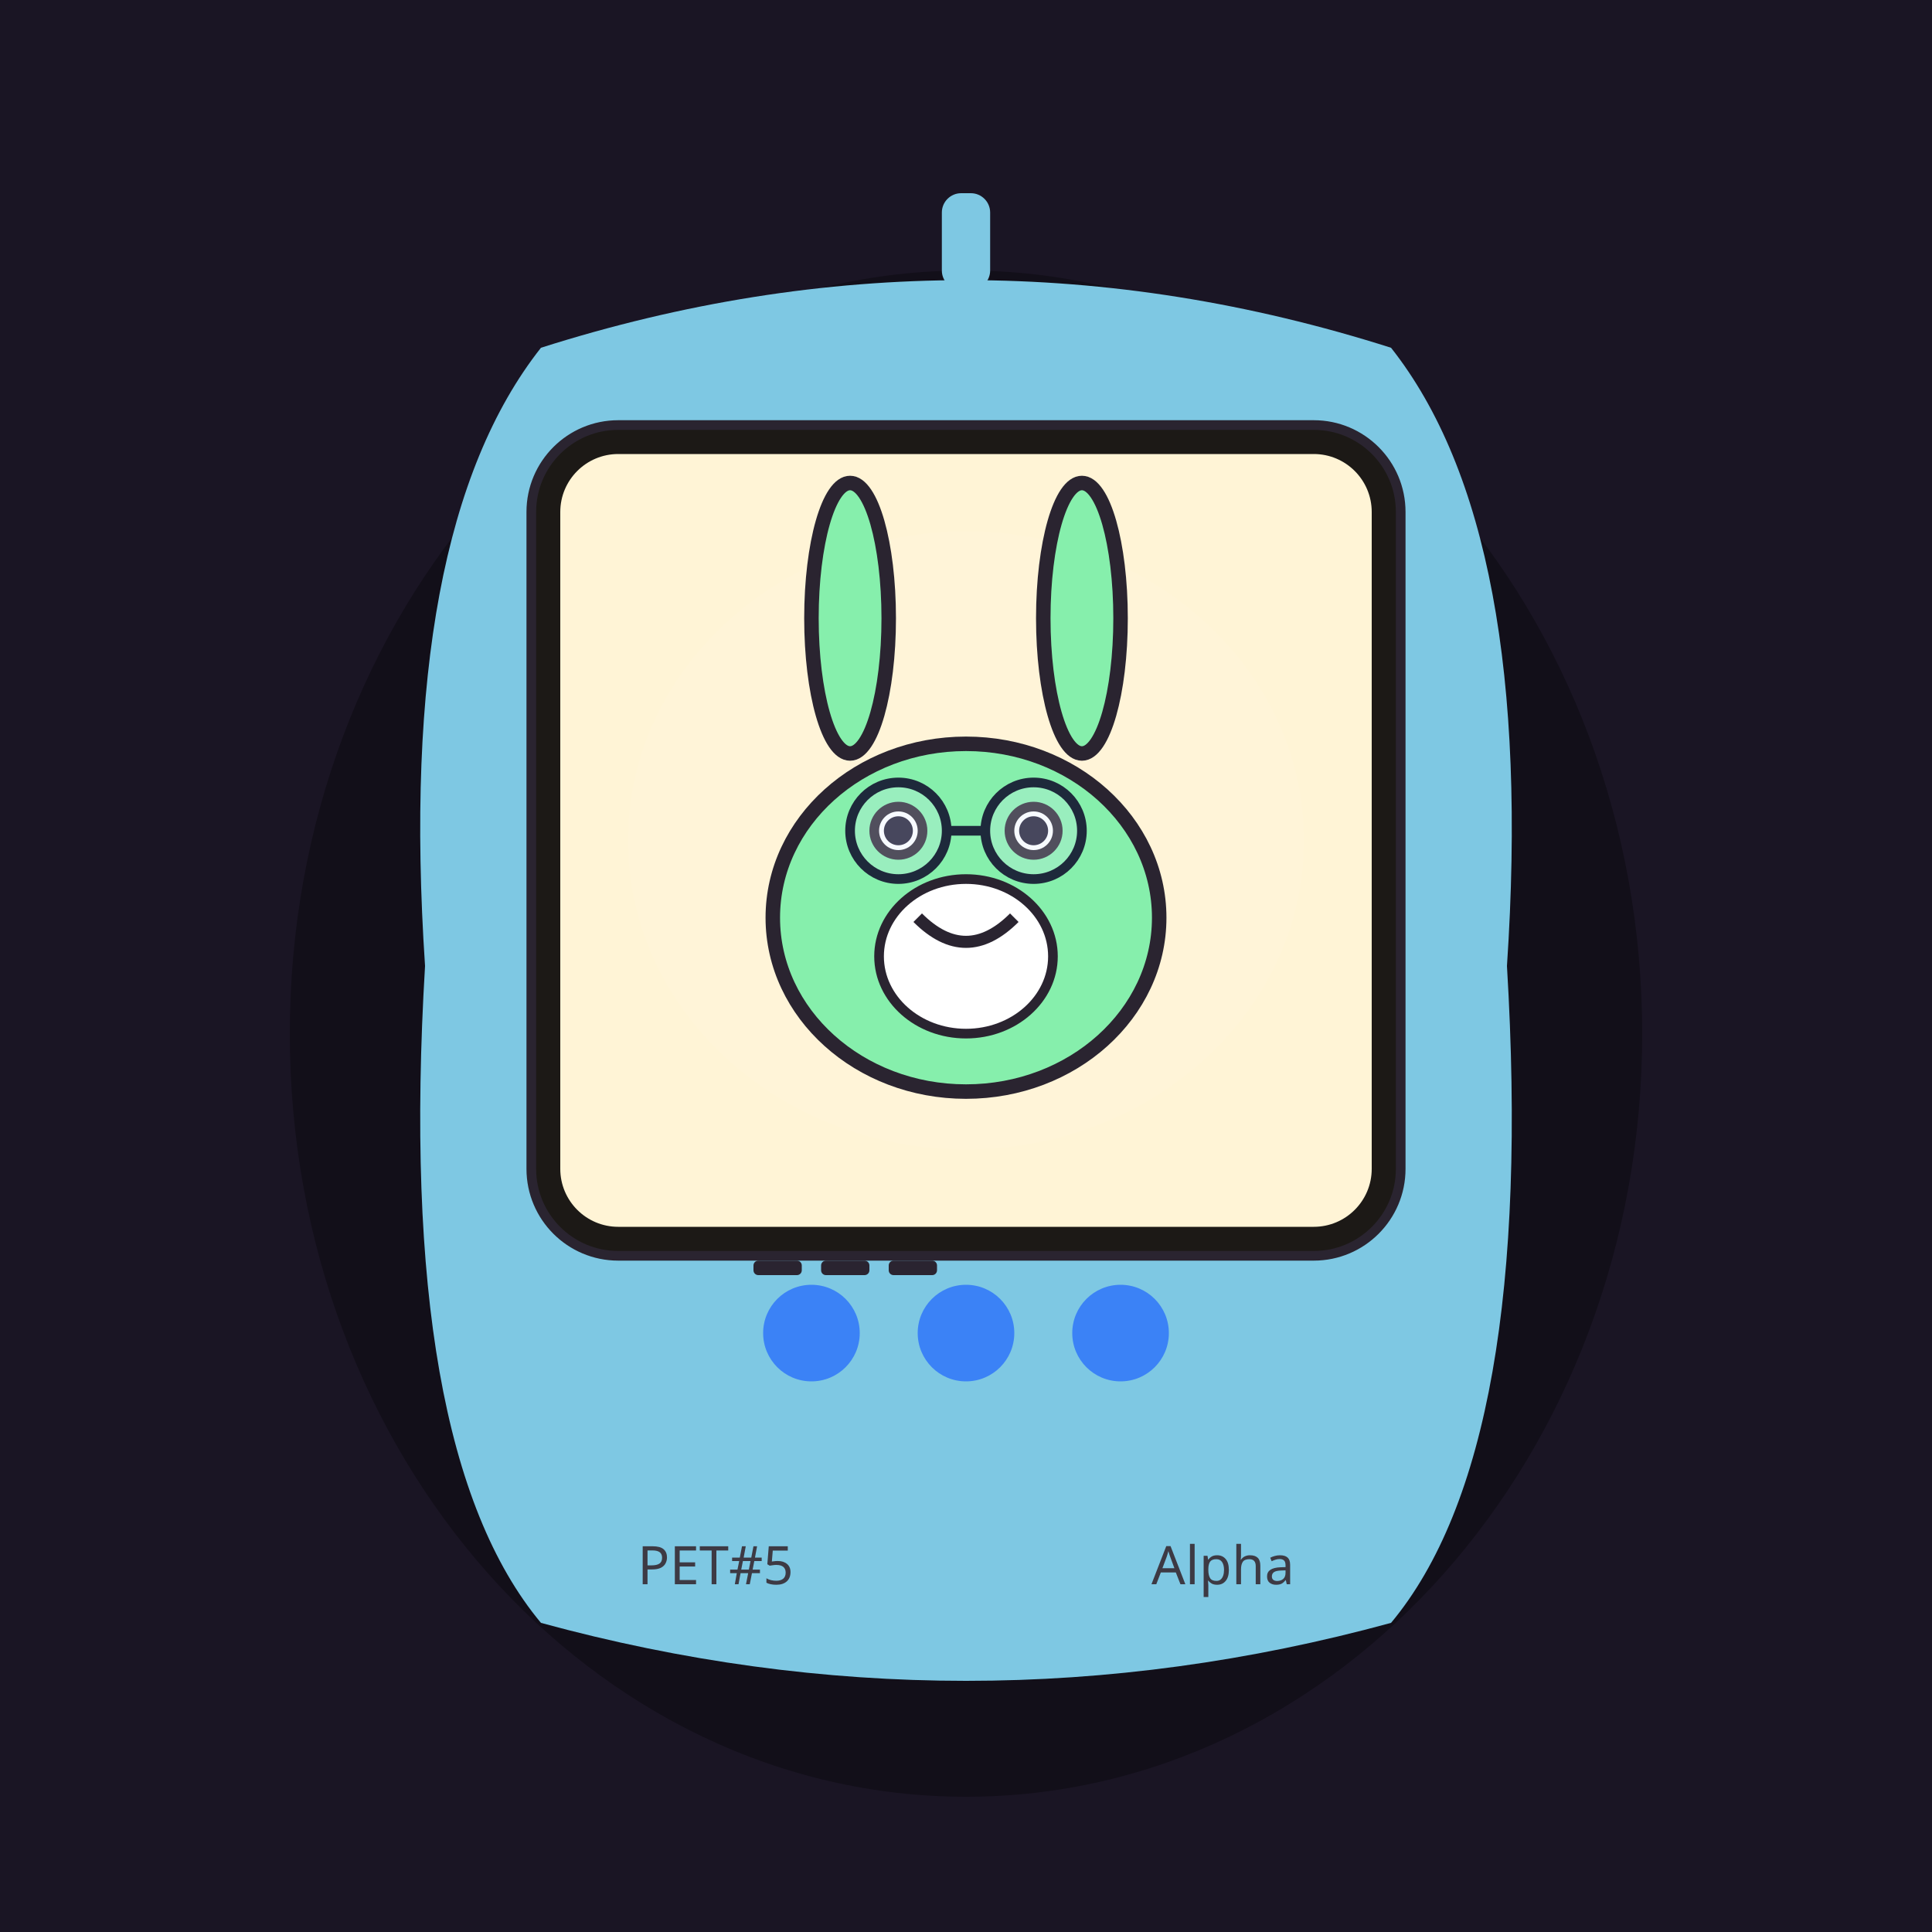
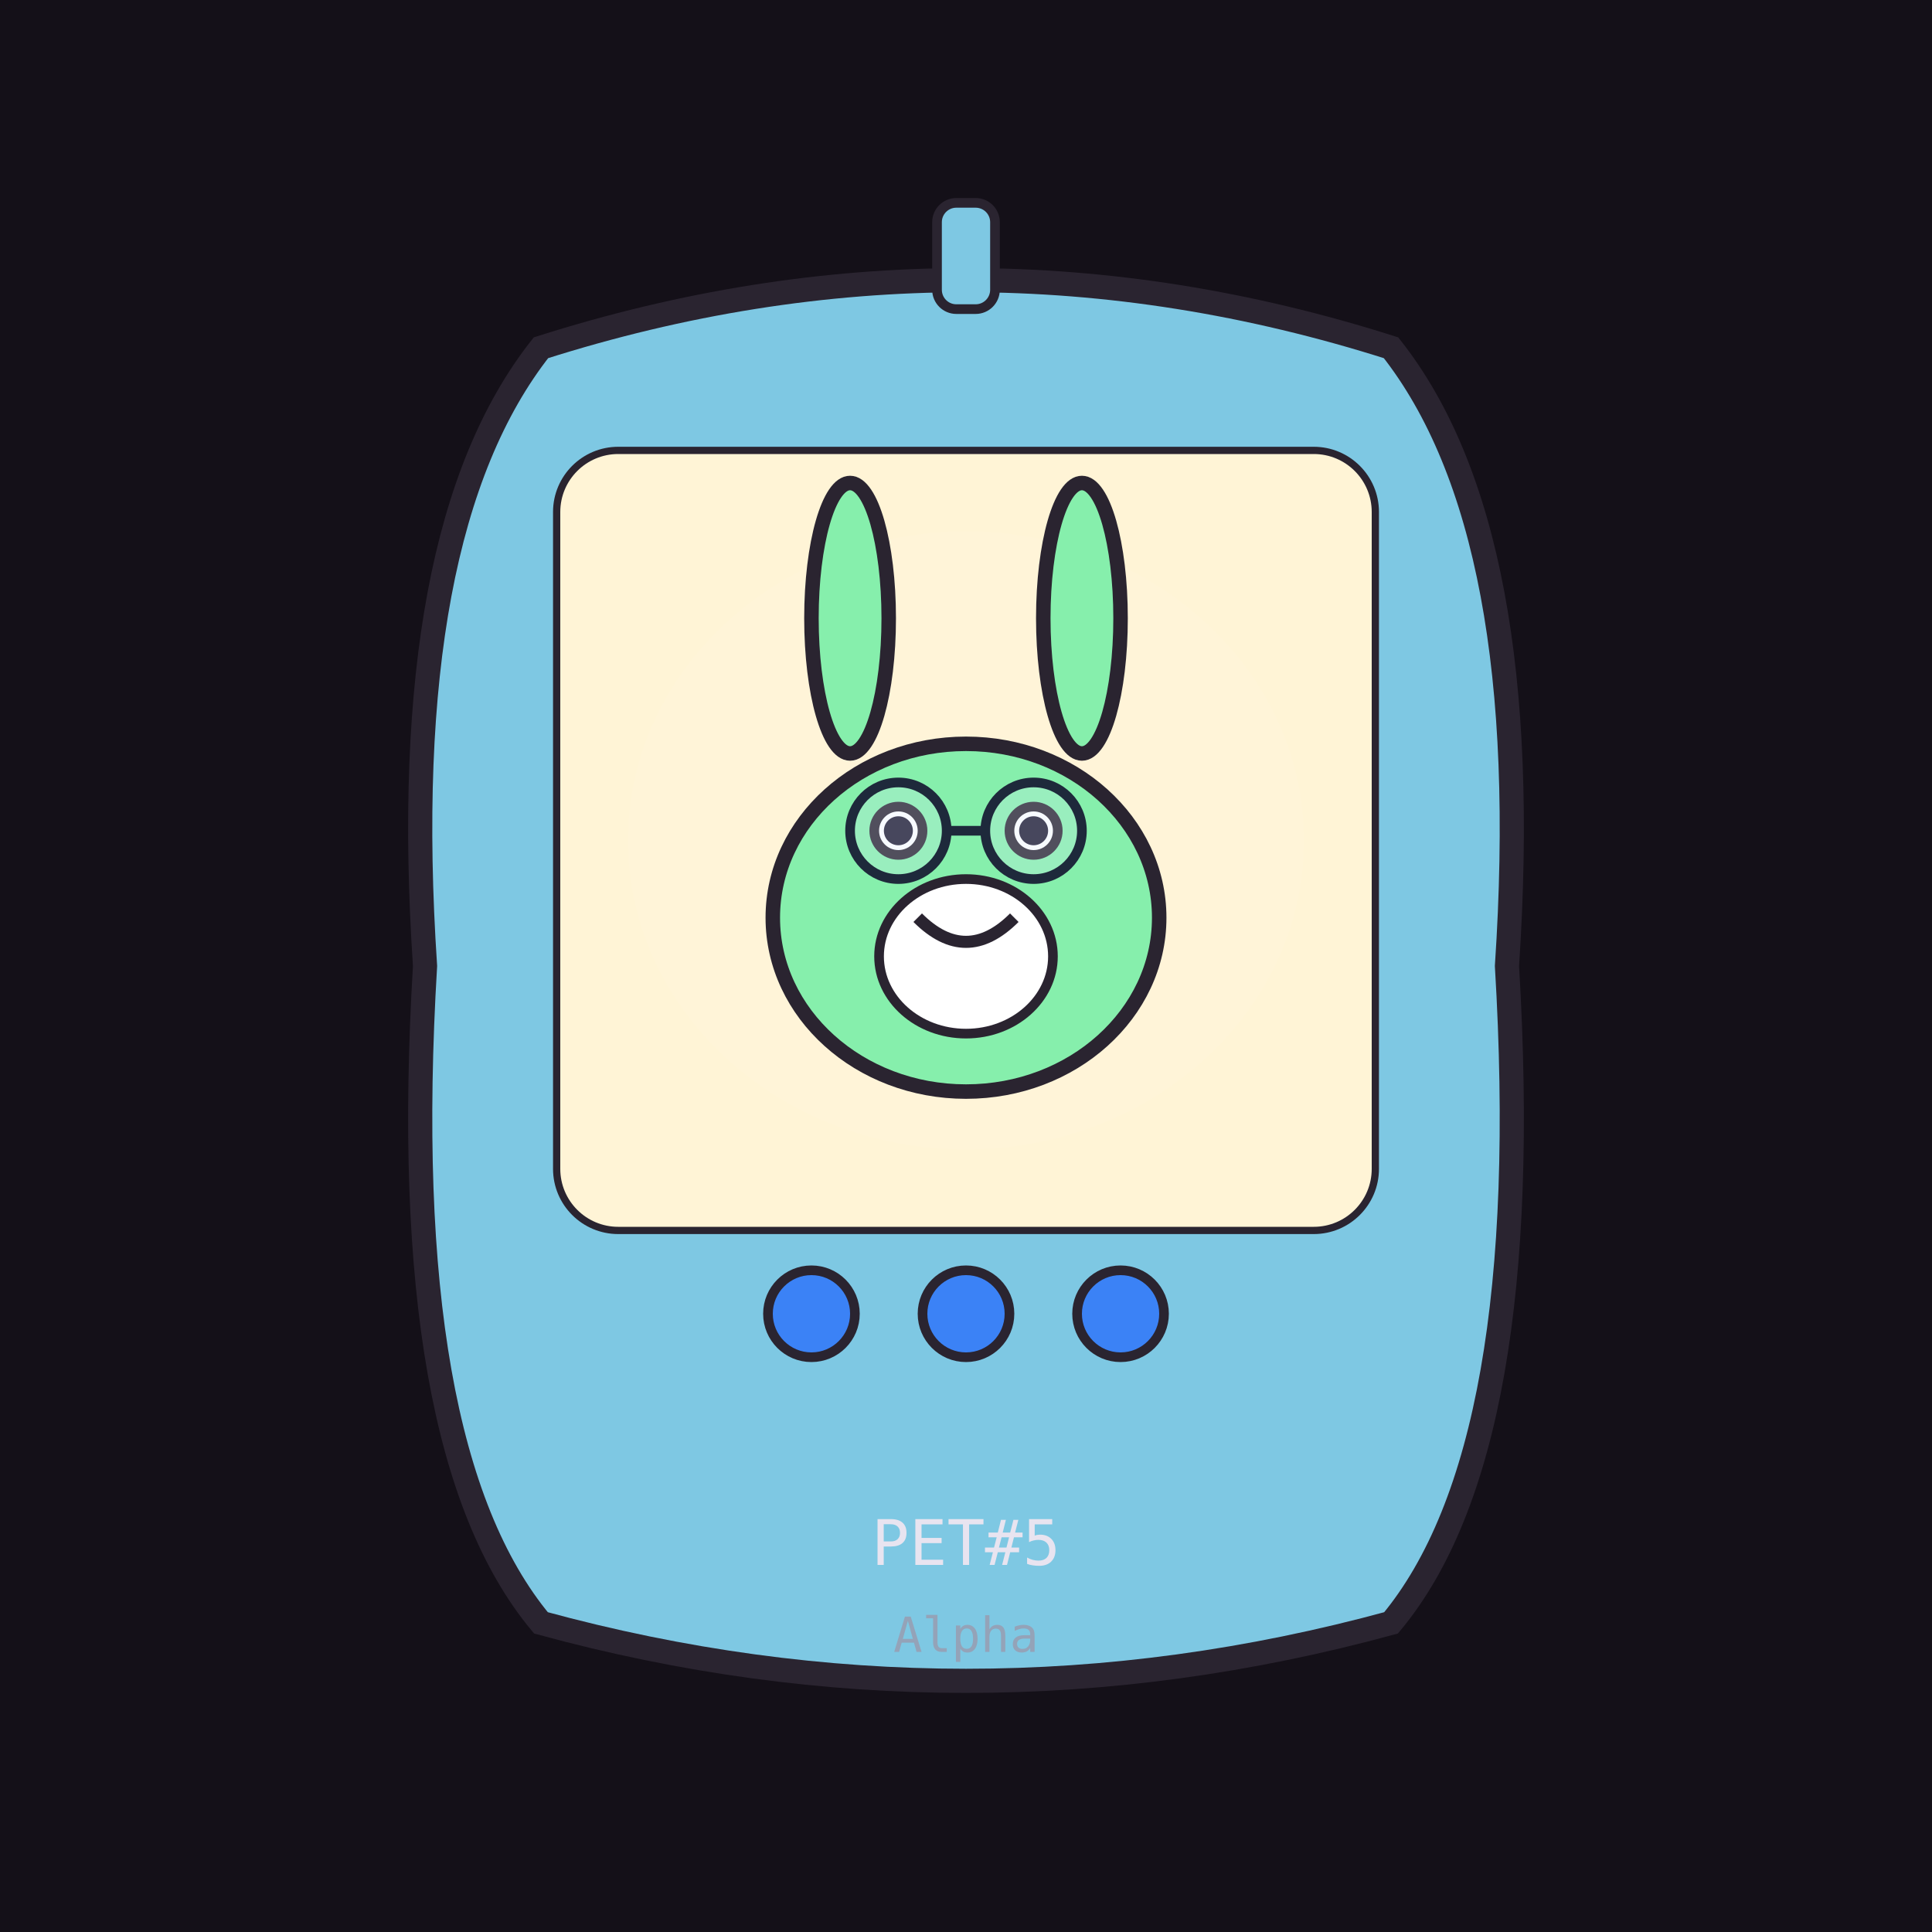
<svg xmlns="http://www.w3.org/2000/svg" viewBox="0 0 400 400">
  <defs>
    <clipPath id="scr">
      <rect x="116" y="94" width="168" height="160" rx="12" />
    </clipPath>
  </defs>
-   <rect width="400" height="400" fill="#1a1524" />
-   <ellipse cx="200" cy="214" rx="140" ry="158" fill="#000" fill-opacity=".3" />
-   <path fill="#7ec8e3" d="M112 72 Q200 44 288 72 Q318 110 312 200 Q318 300 288 336 Q200 360 112 336 Q82 300 88 200 Q82 110 112 72 Z" />
-   <rect x="195" y="40" width="10" height="20" rx="4" fill="#7ec8e3" />
-   <rect x="110" y="88" width="180" height="172" rx="18" fill="#1c1916" stroke="#2a2430" stroke-width="2" />
-   <rect data-spk="1" x="156" y="261" width="10" height="3" rx="1" fill="#2a2430" />
-   <rect data-spk="1" x="170" y="261" width="10" height="3" rx="1" fill="#2a2430" />
-   <rect data-spk="1" x="184" y="261" width="10" height="3" rx="1" fill="#2a2430" />
-   <circle cx="168" cy="276" r="10" fill="#3b82f6" />
-   <circle cx="200" cy="276" r="10" fill="#3b82f6" />
-   <circle cx="232" cy="276" r="10" fill="#3b82f6" />
-   <text data-foot="1" x="132" y="328" text-anchor="start" fill="#3d3a44" font-size="11" font-family="sans-serif">PET#5</text>
-   <text data-gen="1" x="268" y="328" text-anchor="end" fill="#3d3a44" font-size="11" font-family="sans-serif">Alpha</text>
+   <rect width="400" height="400" fill="#141018" />
+   <path fill="#7ec8e3" stroke="#2a2430" stroke-width="5" d="M112 72 Q200 44 288 72 Q318 110 312 200 Q318 300 288 336 Q200 360 112 336 Q82 300 88 200 Q82 110 112 72 Z" />
+   <rect x="194" y="42" width="12" height="22" rx="4" fill="#7ec8e3" stroke="#2a2430" stroke-width="2" />
+   <rect x="116" y="94" width="168" height="160" rx="12" fill="#0c0a10" stroke="#2a2430" stroke-width="3" />
+   <circle cx="168" cy="272" r="9" fill="#3b82f6" stroke="#2a2430" stroke-width="2" />
+   <circle cx="200" cy="272" r="9" fill="#3b82f6" stroke="#2a2430" stroke-width="2" />
+   <circle cx="232" cy="272" r="9" fill="#3b82f6" stroke="#2a2430" stroke-width="2" />
+   <text x="200" y="324" text-anchor="middle" fill="#e8e4f0" font-size="13" font-family="monospace">PET#5</text>
+   <text x="200" y="342" text-anchor="middle" fill="#94a3b8" font-size="10" font-family="monospace">Alpha</text>
  <g clip-path="url(#scr)">
    <g>
      <rect x="116" y="94" width="168" height="160" fill="#fff4d6" />
      <ellipse cx="200" cy="174" rx="70" ry="64" fill="#fff" fill-opacity=".04">
        <animate attributeName="fill-opacity" values=".04;.12;.04" dur="2.8s" repeatCount="indefinite" />
      </ellipse>
      <g>
        <ellipse cx="200" cy="190" rx="40" ry="36" fill="#86efac" stroke="#2a2430" stroke-width="3" stroke-linejoin="round" />
        <ellipse cx="176" cy="128" rx="8" ry="28" fill="#86efac" stroke="#2a2430" stroke-width="3" stroke-linejoin="round" />
        <ellipse cx="224" cy="128" rx="8" ry="28" fill="#86efac" stroke="#2a2430" stroke-width="3" stroke-linejoin="round" />
      </g>
      <ellipse data-belly="1" cx="200" cy="198" rx="18" ry="16" fill="#ffffff" stroke="#2a2430" stroke-width="2" />
      <g data-face="1" data-sp="5" data-cx="200" data-ey="172" data-gap="14">
        <g data-eyes="0" data-kind="0">
          <circle cx="186" cy="172" r="5" fill="#fff" stroke="#2a2430" stroke-width="2" />
          <circle cx="186" cy="172" r="3" fill="#1e1930">
            <animate attributeName="opacity" values="1;1;1;.2;1" dur="3.2s" repeatCount="indefinite" />
          </circle>
          <circle cx="214" cy="172" r="5" fill="#fff" stroke="#2a2430" stroke-width="2" />
          <circle cx="214" cy="172" r="3" fill="#1e1930">
            <animate attributeName="opacity" values="1;1;1;.2;1" dur="3.2s" repeatCount="indefinite" />
          </circle>
        </g>
        <path d="M190 190 Q200 200 210 190" fill="none" stroke="#2a2430" stroke-width="2.5" />
      </g>
      <g data-acc="4">
        <circle data-lens="1" cx="186" cy="172" r="10" fill="#dbeafe" fill-opacity=".22" stroke="#1e293b" stroke-width="2" />
        <circle data-lens="1" cx="214" cy="172" r="10" fill="#dbeafe" fill-opacity=".22" stroke="#1e293b" stroke-width="2" />
        <path data-bridge="1" d="M196 172 H204" stroke="#1e293b" stroke-width="2" />
      </g>
      <animateTransform attributeName="transform" type="translate" values="0 0;1 -1;-1 1;0 0" dur="9s" repeatCount="indefinite" />
    </g>
  </g>
</svg>
